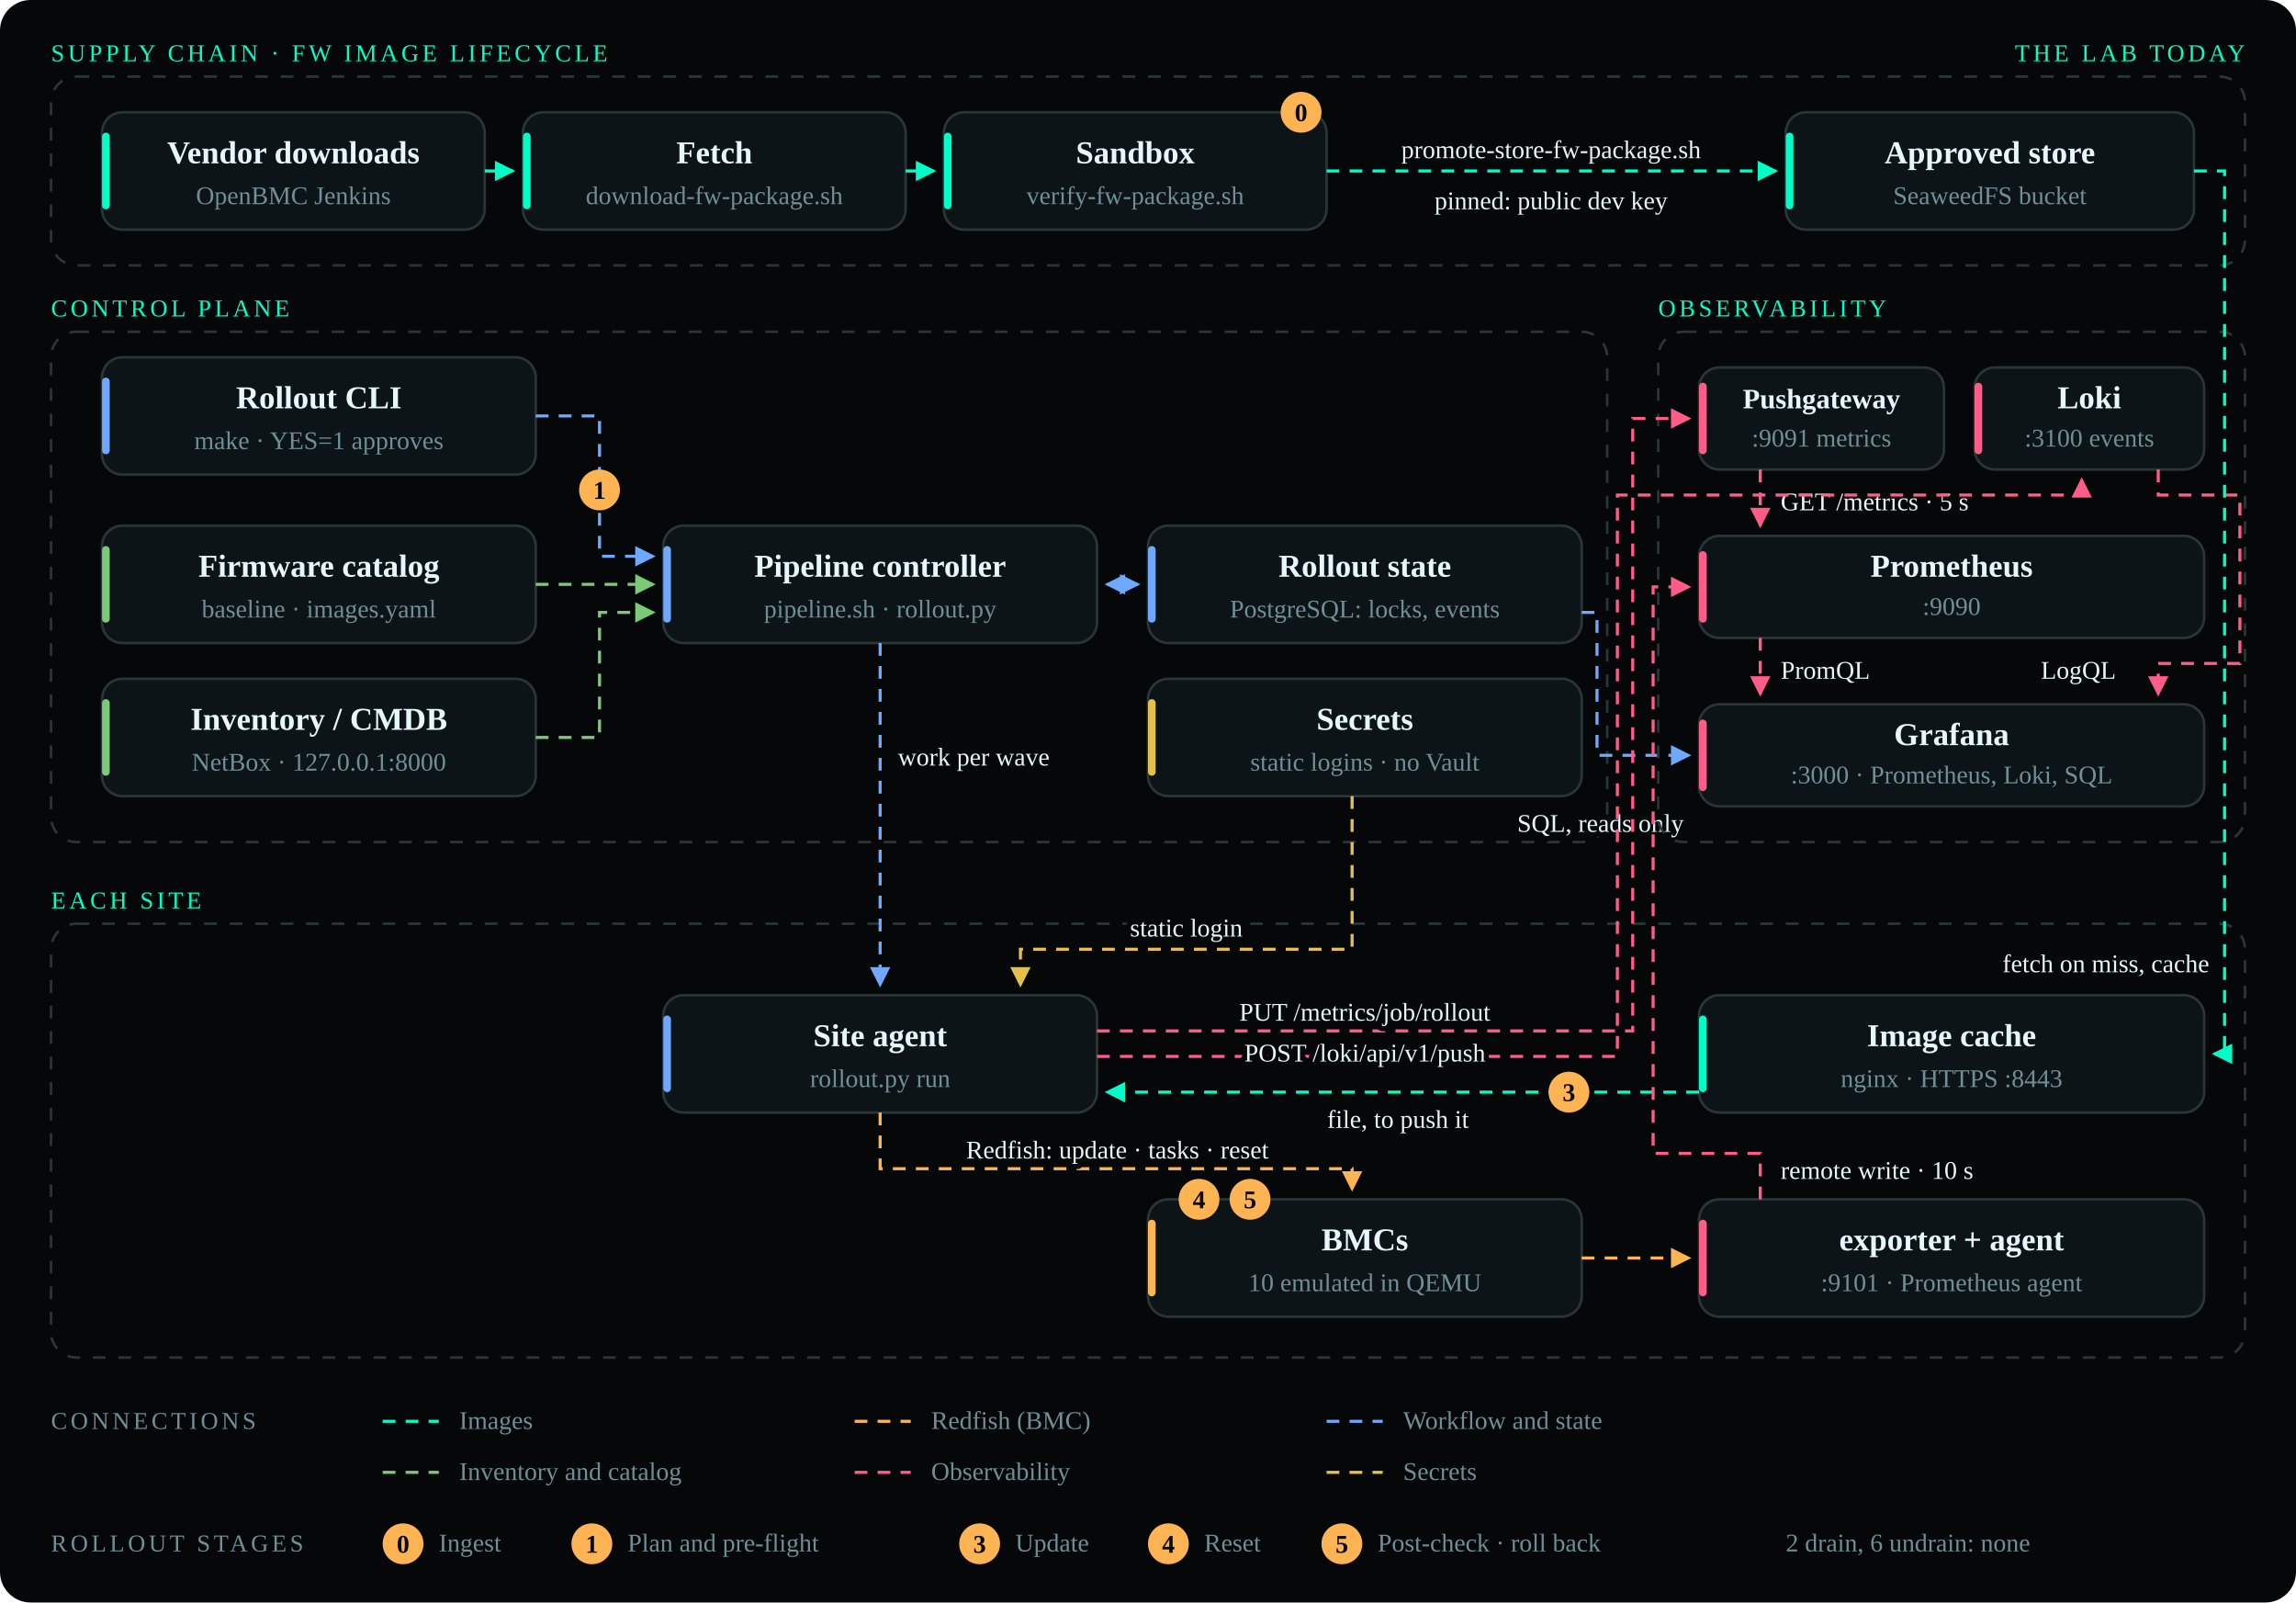
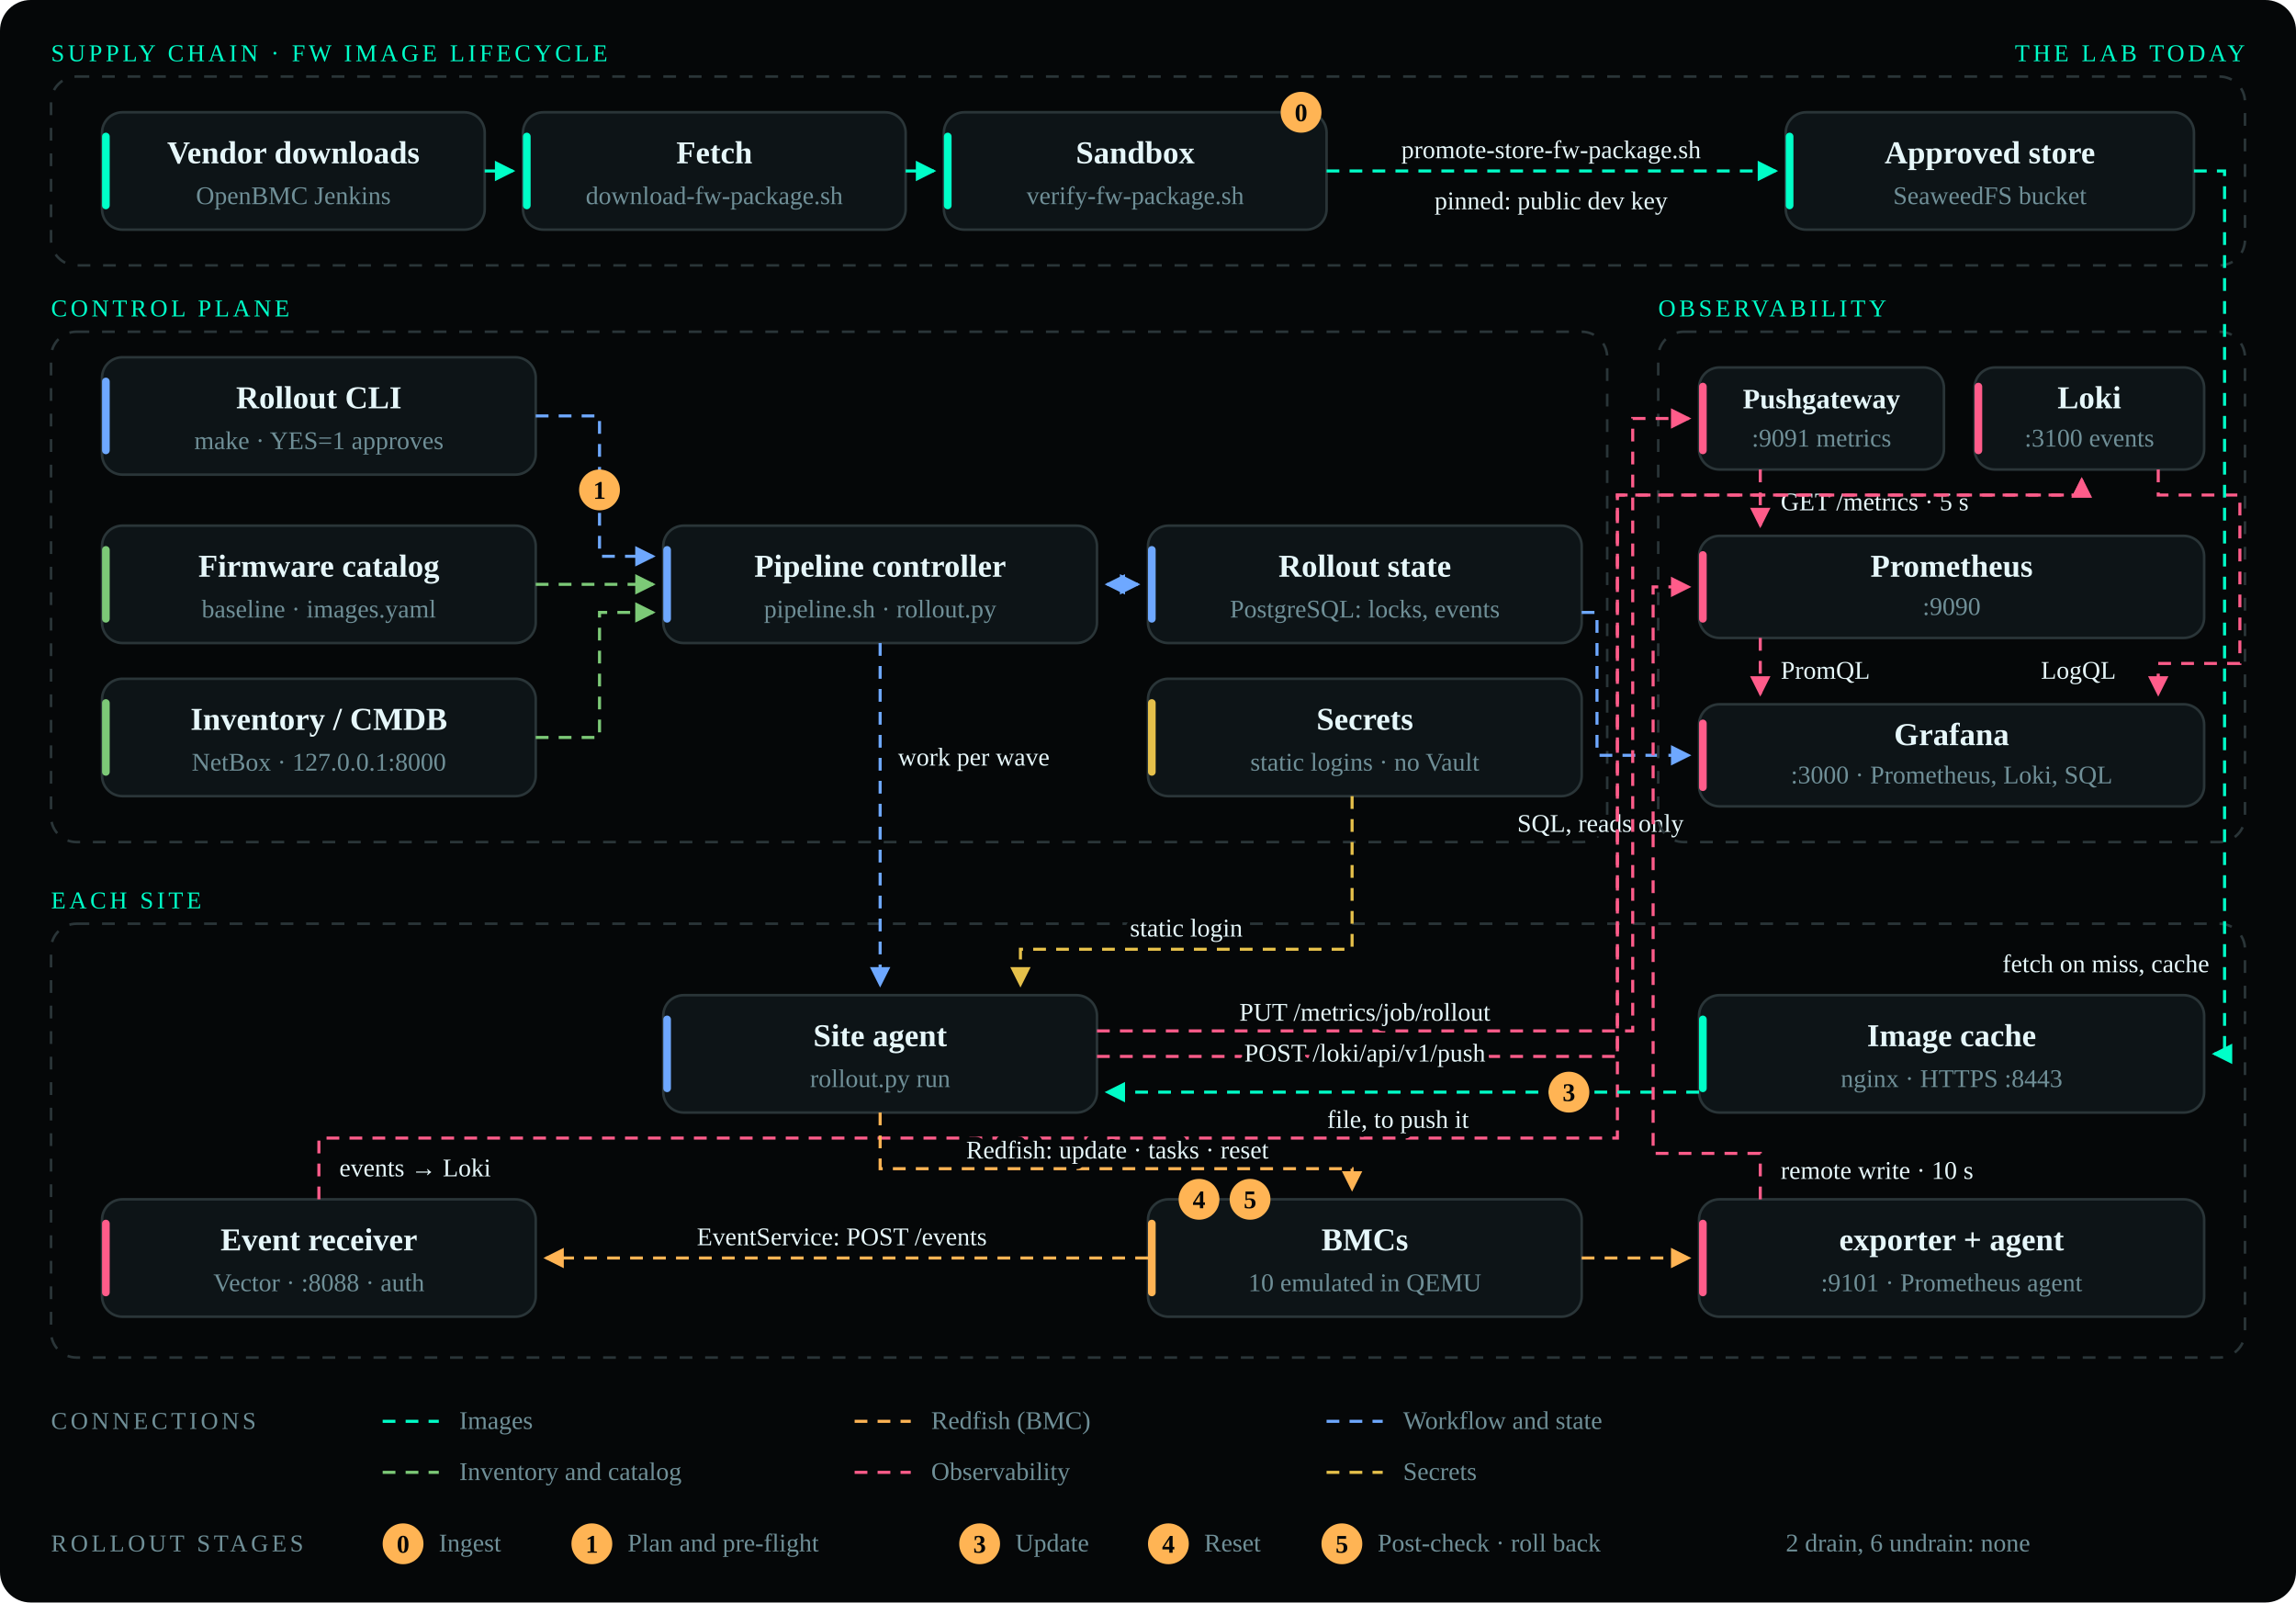
- <svg xmlns="http://www.w3.org/2000/svg" viewBox="0 0 900 628" role="img" aria-label="The lab today, drawn on the production firmware-update system's layout: only what the lab implements is drawn, each part where the production system has it. Supply chain: control/ingest/download-fw-package.sh downloads the two newest GB200 NVL builds over HTTPS from OpenBMC's Jenkins, the lab's vendor channel; control/ingest/verify-fw-package.sh checks each package in the sandbox, a container with no network, a read-only root and no privileges: only an OpenBMC package's regular files, its signatures against OpenBMC's development key pinned in the repository, and its MANIFEST's machine; control/ingest/promote-store-fw-package.sh checks each listed package's sha256 again, uploads both into the approved store, a SeaweedFS bucket that serves as the source for cached copies and allows anonymous S3 reads only, records their sha256, approves the newer as is, and deletes the downloads. The ingest's scripts enforce the checks, not the store; there is no quarantine host and no lab test. Control plane: the make targets are the CLI, YES=1 the approval; no API yet; pipeline.sh and rollout.py are the local pipeline controller, reading the firmware catalog, baseline.yaml and images.yaml, and the inventory from NetBox, read by each service with its own read-only account; the rollout state is PostgreSQL, a lock per host and every event, beside the run records, runs/*.jsonl, and Grafana reads it over SQL with an account that may only read; no resume; the BMC logins are static, OpenBMC's public default set in the Makefile; no Vault. Each site: rollout.py run is the site agent; it fetches each image from the image cache, nginx over HTTPS on port 8443, which fetches it from the store on cache misses, and pushes it to the BMCs, ten emulated in QEMU, with update, tasks and reset over Redfish. Observability, metrics and events: rollout.py run pushes every run's metrics to the Pushgateway on port 9091, PUT /metrics/job/rollout, and sends every event of its run record to Loki on port 3100, POST /loki/api/v1/push; exporter-lab, poller.py exporter on port 9101 beside the BMCs, reads every BMC over Redfish every 10 seconds, and the site's Prometheus agent scrapes it every 10 seconds and pushes the samples to Prometheus on port 9090 (remote write), so the control plane never connects into the site; Prometheus scrapes GET /metrics from the Pushgateway every 5 seconds; Grafana on port 3000 has Prometheus, Loki and the state database as its data sources. Numbered badges mark where each rollout stage happens: 0 ingest, 1 plan and pre-flight, 3 update, a push, then 4 reset and 5 post-check, with the rollback when it fails, at the BMCs; 2 drain and 6 undrain need a scheduler, which the lab doesn't have.">
+ <svg xmlns="http://www.w3.org/2000/svg" viewBox="0 0 900 628" role="img" aria-label="The lab today, drawn on the production firmware-update system's layout: only what the lab implements is drawn, each part where the production system has it. Supply chain: control/ingest/download-fw-package.sh downloads the two newest GB200 NVL builds over HTTPS from OpenBMC's Jenkins, the lab's vendor channel; control/ingest/verify-fw-package.sh checks each package in the sandbox, a container with no network, a read-only root and no privileges: only an OpenBMC package's regular files, its signatures against OpenBMC's development key pinned in the repository, and its MANIFEST's machine; control/ingest/promote-store-fw-package.sh checks each listed package's sha256 again, uploads both into the approved store, a SeaweedFS bucket that serves as the source for cached copies and allows anonymous S3 reads only, records their sha256, approves the newer as is, and deletes the downloads. The ingest's scripts enforce the checks, not the store; there is no quarantine host and no lab test. Control plane: the make targets are the CLI, YES=1 the approval; no API yet; pipeline.sh and rollout.py are the local pipeline controller, reading the firmware catalog, baseline.yaml and images.yaml, and the inventory from NetBox, read by each service with its own read-only account; the rollout state is PostgreSQL, a lock per host and every event, beside the run records, runs/*.jsonl, and Grafana reads it over SQL with an account that may only read; no resume; the BMC logins are static, OpenBMC's public default set in the Makefile; no Vault. Each site: rollout.py run is the site agent; it fetches each image from the image cache, nginx over HTTPS on port 8443, which fetches it from the store on cache misses, and pushes it to the BMCs, ten emulated in QEMU, with update, tasks and reset over Redfish. Observability, metrics and events: rollout.py run pushes every run's metrics to the Pushgateway on port 9091, PUT /metrics/job/rollout, and sends every event of its run record to Loki on port 3100, POST /loki/api/v1/push; exporter-lab, poller.py exporter on port 9101 beside the BMCs, reads every BMC over Redfish every 10 seconds, and the site's Prometheus agent scrapes it every 10 seconds and pushes the samples to Prometheus on port 9090 (remote write), so the control plane never connects into the site; Prometheus scrapes GET /metrics from the Pushgateway every 5 seconds; Grafana on port 3000 has Prometheus, Loki and the state database as its data sources. BMC events: make subscribe gives each lab BMC one EventService subscription, and the BMC posts each event to the site's event receiver, Vector on port 8088, behind the credentials the subscription carries; Vector writes one Loki line per event, job bmc-event. The exporter also sends each BMC's new log entries to Loki every 5 minutes. Numbered badges mark where each rollout stage happens: 0 ingest, 1 plan and pre-flight, 3 update, a push, then 4 reset and 5 post-check, with the rollback when it fails, at the BMCs; 2 drain and 6 undrain need a scheduler, which the lab doesn't have.">
  <style>
    .pl text { font-family: var(--mono, monospace); }
    .pl .bg { fill: var(--bg-deep, #050708); }
    .pl .box { fill: var(--surface, #0d1417); stroke: var(--line, #2a3538); }
    .pl .name { fill: var(--fg, #e6f7fa); font-size: 12.5px; font-weight: 600; }
    .pl .sub { fill: var(--dim, #6f8f97); font-size: 10px; }
    .pl .band { fill: var(--dim, #6f8f97); font-size: 9.5px; letter-spacing: .14em; }
    .pl .band.hi { fill: var(--teal, #00ffc8); }
    .pl .lbl { fill: var(--dim, #6f8f97); font-size: 10px; }
    .pl .cut { fill: none; stroke: var(--line, #2a3538); stroke-width: 1; stroke-dasharray: 5 5; }
    /* a connection in its service's colour */
    .pl .edge { fill: none; stroke-width: 1.2; stroke-dasharray: 5 4; }
    .pl .elabel { fill: var(--fg, #e6f7fa); font-size: 10px; paint-order: stroke; stroke: var(--bg-deep, #050708); stroke-width: 4px; stroke-linejoin: round; }
    .pl .badge circle { fill: var(--amber, #ffb454); }
    .pl .badge text { fill: var(--bg-deep, #050708); font-size: 10px; font-weight: 700; }
    .pl .g-img { stroke: #00ffc8; } .pl .bar.g-img { fill: #00ffc8; stroke: none; }
    .pl .g-rf { stroke: #ffb454; } .pl .bar.g-rf { fill: #ffb454; stroke: none; }
    .pl .g-wf { stroke: #6ea8ff; } .pl .bar.g-wf { fill: #6ea8ff; stroke: none; }
    .pl .g-inv { stroke: #7cc977; } .pl .bar.g-inv { fill: #7cc977; stroke: none; }
    .pl .g-obs { stroke: #ff5c8a; } .pl .bar.g-obs { fill: #ff5c8a; stroke: none; }
    .pl .g-sec { stroke: #e5c04a; } .pl .bar.g-sec { fill: #e5c04a; stroke: none; }
    /* motion: a connection's dashes run the way it points */
    @keyframes pl-flow { to { stroke-dashoffset: -18; } }
    .pl .edge { animation: pl-flow 1.2s linear infinite; }
    @media (prefers-reduced-motion: reduce) { .pl .edge { animation: none; } }
  </style>
  <defs>
    <marker id="pl-img" viewBox="0 0 8 8" refX="7" refY="4" markerWidth="8" markerHeight="8" markerUnits="userSpaceOnUse" orient="auto-start-reverse">
      <path d="M0 0 8 4 0 8z" style="fill: #00ffc8" />
    </marker>
    <marker id="pl-rf" viewBox="0 0 8 8" refX="7" refY="4" markerWidth="8" markerHeight="8" markerUnits="userSpaceOnUse" orient="auto-start-reverse">
      <path d="M0 0 8 4 0 8z" style="fill: #ffb454" />
    </marker>
    <marker id="pl-wf" viewBox="0 0 8 8" refX="7" refY="4" markerWidth="8" markerHeight="8" markerUnits="userSpaceOnUse" orient="auto-start-reverse">
      <path d="M0 0 8 4 0 8z" style="fill: #6ea8ff" />
    </marker>
    <marker id="pl-inv" viewBox="0 0 8 8" refX="7" refY="4" markerWidth="8" markerHeight="8" markerUnits="userSpaceOnUse" orient="auto-start-reverse">
      <path d="M0 0 8 4 0 8z" style="fill: #7cc977" />
    </marker>
    <marker id="pl-obs" viewBox="0 0 8 8" refX="7" refY="4" markerWidth="8" markerHeight="8" markerUnits="userSpaceOnUse" orient="auto-start-reverse">
      <path d="M0 0 8 4 0 8z" style="fill: #ff5c8a" />
    </marker>
    <marker id="pl-sec" viewBox="0 0 8 8" refX="7" refY="4" markerWidth="8" markerHeight="8" markerUnits="userSpaceOnUse" orient="auto-start-reverse">
      <path d="M0 0 8 4 0 8z" style="fill: #e5c04a" />
    </marker>
  </defs>
  <g class="pl">
    <rect class="bg" x="0" y="0" width="900" height="628" rx="12" />
    <text class="band hi" x="880" y="24" text-anchor="end">THE LAB TODAY</text>
    <text class="band hi" x="20" y="24">SUPPLY CHAIN · FW IMAGE LIFECYCLE</text>
    <rect class="cut" x="20" y="30" width="860" height="74" rx="10" />
    <rect class="box" x="40" y="44" width="150" height="46" rx="8" />
    <rect class="bar g-img" x="40" y="52" width="3" height="30" rx="1.5" />
    <text class="name" x="115" y="64" text-anchor="middle">Vendor downloads</text>
    <text class="sub" x="115" y="80" text-anchor="middle">OpenBMC Jenkins</text>
    <rect class="box" x="205" y="44" width="150" height="46" rx="8" />
    <rect class="bar g-img" x="205" y="52" width="3" height="30" rx="1.5" />
    <text class="name" x="280" y="64" text-anchor="middle">Fetch</text>
    <text class="sub" x="280" y="80" text-anchor="middle">download-fw-package.sh</text>
    <rect class="box" x="370" y="44" width="150" height="46" rx="8" />
    <rect class="bar g-img" x="370" y="52" width="3" height="30" rx="1.5" />
    <text class="name" x="445" y="64" text-anchor="middle">Sandbox</text>
    <text class="sub" x="445" y="80" text-anchor="middle">verify-fw-package.sh</text>
    <rect class="box" x="700" y="44" width="160" height="46" rx="8" />
    <rect class="bar g-img" x="700" y="52" width="3" height="30" rx="1.5" />
    <text class="name" x="780" y="64" text-anchor="middle">Approved store</text>
    <text class="sub" x="780" y="80" text-anchor="middle">SeaweedFS bucket</text>
    <path class="edge g-img" d="M190 67H201" marker-end="url(#pl-img)" />
    <path class="edge g-img" d="M355 67H366" marker-end="url(#pl-img)" />
    <path class="edge g-img" d="M520 67H696" marker-end="url(#pl-img)" />
    <text class="elabel" x="608" y="62" text-anchor="middle">promote-store-fw-package.sh</text>
    <text class="elabel" x="608" y="82" text-anchor="middle">pinned: public dev key</text>
    <text class="band hi" x="20" y="124">CONTROL PLANE</text>
    <rect class="cut" x="20" y="130" width="610" height="200" rx="10" />
    <rect class="box" x="40" y="140" width="170" height="46" rx="8" />
    <rect class="bar g-wf" x="40" y="148" width="3" height="30" rx="1.5" />
    <text class="name" x="125" y="160" text-anchor="middle">Rollout CLI</text>
    <text class="sub" x="125" y="176" text-anchor="middle">make · YES=1 approves</text>
    <rect class="box" x="40" y="206" width="170" height="46" rx="8" />
    <rect class="bar g-inv" x="40" y="214" width="3" height="30" rx="1.5" />
    <text class="name" x="125" y="226" text-anchor="middle">Firmware catalog</text>
    <text class="sub" x="125" y="242" text-anchor="middle">baseline · images.yaml</text>
    <rect class="box" x="40" y="266" width="170" height="46" rx="8" />
    <rect class="bar g-inv" x="40" y="274" width="3" height="30" rx="1.5" />
    <text class="name" x="125" y="286" text-anchor="middle">Inventory / CMDB</text>
    <text class="sub" x="125" y="302" text-anchor="middle">NetBox · 127.0.0.1:8000</text>
    <rect class="box" x="260" y="206" width="170" height="46" rx="8" />
    <rect class="bar g-wf" x="260" y="214" width="3" height="30" rx="1.5" />
    <text class="name" x="345" y="226" text-anchor="middle">Pipeline controller</text>
    <text class="sub" x="345" y="242" text-anchor="middle">pipeline.sh · rollout.py</text>
    <rect class="box" x="450" y="206" width="170" height="46" rx="8" />
    <rect class="bar g-wf" x="450" y="214" width="3" height="30" rx="1.5" />
    <text class="name" x="535" y="226" text-anchor="middle">Rollout state</text>
    <text class="sub" x="535" y="242" text-anchor="middle">PostgreSQL: locks, events</text>
    <rect class="box" x="450" y="266" width="170" height="46" rx="8" />
    <rect class="bar g-sec" x="450" y="274" width="3" height="30" rx="1.5" />
    <text class="name" x="535" y="286" text-anchor="middle">Secrets</text>
    <text class="sub" x="535" y="302" text-anchor="middle">static logins · no Vault</text>
    <path class="edge g-wf" d="M210 163H235V218H256" marker-end="url(#pl-wf)" />
    <path class="edge g-inv" d="M210 229H256" marker-end="url(#pl-inv)" />
    <path class="edge g-inv" d="M210 289H235V240H256" marker-end="url(#pl-inv)" />
    <path class="edge g-wf" d="M434 229H446" marker-end="url(#pl-wf)" marker-start="url(#pl-wf)" />
    <path class="edge g-wf" d="M620 240H626V296H662" marker-end="url(#pl-wf)" />
    <text class="elabel" x="660" y="326" text-anchor="end">SQL, reads only</text>
    <text class="band hi" x="650" y="124">OBSERVABILITY</text>
    <rect class="cut" x="650" y="130" width="230" height="200" rx="10" />
    <rect class="box" x="666" y="144" width="96" height="40" rx="8" />
    <rect class="bar g-obs" x="666" y="150" width="3" height="28" rx="1.5" />
    <text class="name" x="714" y="160" text-anchor="middle" style="font-size:11px">Pushgateway</text>
    <text class="sub" x="714" y="175" text-anchor="middle">:9091 metrics</text>
    <rect class="box" x="774" y="144" width="90" height="40" rx="8" />
    <rect class="bar g-obs" x="774" y="150" width="3" height="28" rx="1.5" />
    <text class="name" x="819" y="160" text-anchor="middle">Loki</text>
    <text class="sub" x="819" y="175" text-anchor="middle">:3100 events</text>
    <rect class="box" x="666" y="210" width="198" height="40" rx="8" />
    <rect class="bar g-obs" x="666" y="216" width="3" height="28" rx="1.5" />
    <text class="name" x="765" y="226" text-anchor="middle">Prometheus</text>
    <text class="sub" x="765" y="241" text-anchor="middle">:9090</text>
    <rect class="box" x="666" y="276" width="198" height="40" rx="8" />
    <rect class="bar g-obs" x="666" y="282" width="3" height="28" rx="1.5" />
    <text class="name" x="765" y="292" text-anchor="middle">Grafana</text>
    <text class="sub" x="765" y="307" text-anchor="middle">:3000 · Prometheus, Loki, SQL</text>
    <path class="edge g-obs" d="M690 184V206" marker-end="url(#pl-obs)" />
    <text class="elabel" x="698" y="200">GET /metrics · 5 s</text>
    <path class="edge g-obs" d="M690 250V272" marker-end="url(#pl-obs)" />
    <text class="elabel" x="698" y="266">PromQL</text>
    <path class="edge g-obs" d="M846 184V194H878V260H846V272" marker-end="url(#pl-obs)" />
    <text class="elabel" x="800" y="266">LogQL</text>
    <text class="band hi" x="20" y="356">EACH SITE</text>
    <rect class="cut" x="20" y="362" width="860" height="170" rx="10" />
    <rect class="box" x="260" y="390" width="170" height="46" rx="8" />
    <rect class="bar g-wf" x="260" y="398" width="3" height="30" rx="1.5" />
    <text class="name" x="345" y="410" text-anchor="middle">Site agent</text>
    <text class="sub" x="345" y="426" text-anchor="middle">rollout.py run</text>
    <rect class="box" x="666" y="390" width="198" height="46" rx="8" />
    <rect class="bar g-img" x="666" y="398" width="3" height="30" rx="1.5" />
    <text class="name" x="765" y="410" text-anchor="middle">Image cache</text>
    <text class="sub" x="765" y="426" text-anchor="middle">nginx · HTTPS :8443</text>
    <rect class="box" x="450" y="470" width="170" height="46" rx="8" />
    <rect class="bar g-rf" x="450" y="478" width="3" height="30" rx="1.5" />
    <text class="name" x="535" y="490" text-anchor="middle">BMCs</text>
    <text class="sub" x="535" y="506" text-anchor="middle">10 emulated in QEMU</text>
    <rect class="box" x="666" y="470" width="198" height="46" rx="8" />
    <rect class="bar g-obs" x="666" y="478" width="3" height="30" rx="1.5" />
    <text class="name" x="765" y="490" text-anchor="middle">exporter + agent</text>
    <text class="sub" x="765" y="506" text-anchor="middle">:9101 · Prometheus agent</text>
+     <rect class="box" x="40" y="470" width="170" height="46" rx="8" />
+     <rect class="bar g-obs" x="40" y="478" width="3" height="30" rx="1.5" />
+     <text class="name" x="125" y="490" text-anchor="middle">Event receiver</text>
+     <text class="sub" x="125" y="506" text-anchor="middle">Vector · :8088 · auth</text>
+     <path class="edge g-rf" d="M450 493H214" marker-end="url(#pl-rf)" />
+     <text class="elabel" x="330" y="488" text-anchor="middle">EventService: POST /events</text>
+     <path class="edge g-obs" d="M125 470V446H634V194H816V188" marker-end="url(#pl-obs)" />
+     <text class="elabel" x="133" y="461">events → Loki</text>
    <path class="edge g-wf" d="M345 252V386" marker-end="url(#pl-wf)" />
    <text class="elabel" x="352" y="300" text-anchor="start">work per wave</text>
    <path class="edge g-sec" d="M530 312V372H400V386" marker-end="url(#pl-sec)" />
    <text class="elabel" x="465" y="367" text-anchor="middle">static login</text>
    <path class="edge g-img" d="M860 67H872V413H868" marker-end="url(#pl-img)" />
    <text class="elabel" x="866" y="381" text-anchor="end">fetch on miss, cache</text>
    <path class="edge g-rf" d="M345 436V458H530V466" marker-end="url(#pl-rf)" />
    <text class="elabel" x="438" y="454" text-anchor="middle">Redfish: update · tasks · reset</text>
    <path class="edge g-img" d="M666 428H434" marker-end="url(#pl-img)" />
    <text class="elabel" x="548" y="442" text-anchor="middle">file, to push it</text>
    <path class="edge g-obs" d="M430 404H640V164H662" marker-end="url(#pl-obs)" />
    <text class="elabel" x="535" y="400" text-anchor="middle">PUT /metrics/job/rollout</text>
    <path class="edge g-obs" d="M430 414H634V194H816V188" marker-end="url(#pl-obs)" />
    <text class="elabel" x="535" y="416" text-anchor="middle">POST /loki/api/v1/push</text>
    <path class="edge g-rf" d="M620 493H662" marker-end="url(#pl-rf)" />
    <path class="edge g-obs" d="M690 470V452H648V230H662" marker-end="url(#pl-obs)" />
    <text class="elabel" x="698" y="462">remote write · 10 s</text>
    <g class="badge">
      <circle cx="510" cy="44" r="8" />
      <text x="510" y="47.5" text-anchor="middle">0</text>
    </g>
    <g class="badge">
      <circle cx="235" cy="192" r="8" />
      <text x="235" y="195.5" text-anchor="middle">1</text>
    </g>
    <g class="badge">
      <circle cx="615" cy="428" r="8" />
      <text x="615" y="431.5" text-anchor="middle">3</text>
    </g>
    <g class="badge">
      <circle cx="470" cy="470" r="8" />
      <text x="470" y="473.5" text-anchor="middle">4</text>
    </g>
    <g class="badge">
      <circle cx="490" cy="470" r="8" />
      <text x="490" y="473.5" text-anchor="middle">5</text>
    </g>
    <text class="band" x="20" y="560">CONNECTIONS</text>
    <path class="edge g-img" d="M150 557H172" />
    <text class="lbl" x="180" y="560">Images</text>
    <path class="edge g-rf" d="M335 557H357" />
    <text class="lbl" x="365" y="560">Redfish (BMC)</text>
    <path class="edge g-wf" d="M520 557H542" />
    <text class="lbl" x="550" y="560">Workflow and state</text>
    <path class="edge g-inv" d="M150 577H172" />
    <text class="lbl" x="180" y="580">Inventory and catalog</text>
    <path class="edge g-obs" d="M335 577H357" />
    <text class="lbl" x="365" y="580">Observability</text>
    <path class="edge g-sec" d="M520 577H542" />
    <text class="lbl" x="550" y="580">Secrets</text>
    <text class="band" x="20" y="608">ROLLOUT STAGES</text>
    <g class="badge">
      <circle cx="158" cy="605" r="8" />
      <text x="158" y="608.5" text-anchor="middle">0</text>
    </g>
    <text class="lbl" x="172" y="608">Ingest</text>
    <g class="badge">
      <circle cx="232" cy="605" r="8" />
      <text x="232" y="608.5" text-anchor="middle">1</text>
    </g>
    <text class="lbl" x="246" y="608">Plan and pre-flight</text>
    <g class="badge">
      <circle cx="384" cy="605" r="8" />
      <text x="384" y="608.5" text-anchor="middle">3</text>
    </g>
    <text class="lbl" x="398" y="608">Update</text>
    <g class="badge">
      <circle cx="458" cy="605" r="8" />
      <text x="458" y="608.5" text-anchor="middle">4</text>
    </g>
    <text class="lbl" x="472" y="608">Reset</text>
    <g class="badge">
      <circle cx="526" cy="605" r="8" />
      <text x="526" y="608.5" text-anchor="middle">5</text>
    </g>
    <text class="lbl" x="540" y="608">Post-check · roll back</text>
    <text class="lbl" x="700" y="608">2 drain, 6 undrain: none</text>
  </g>
</svg>
